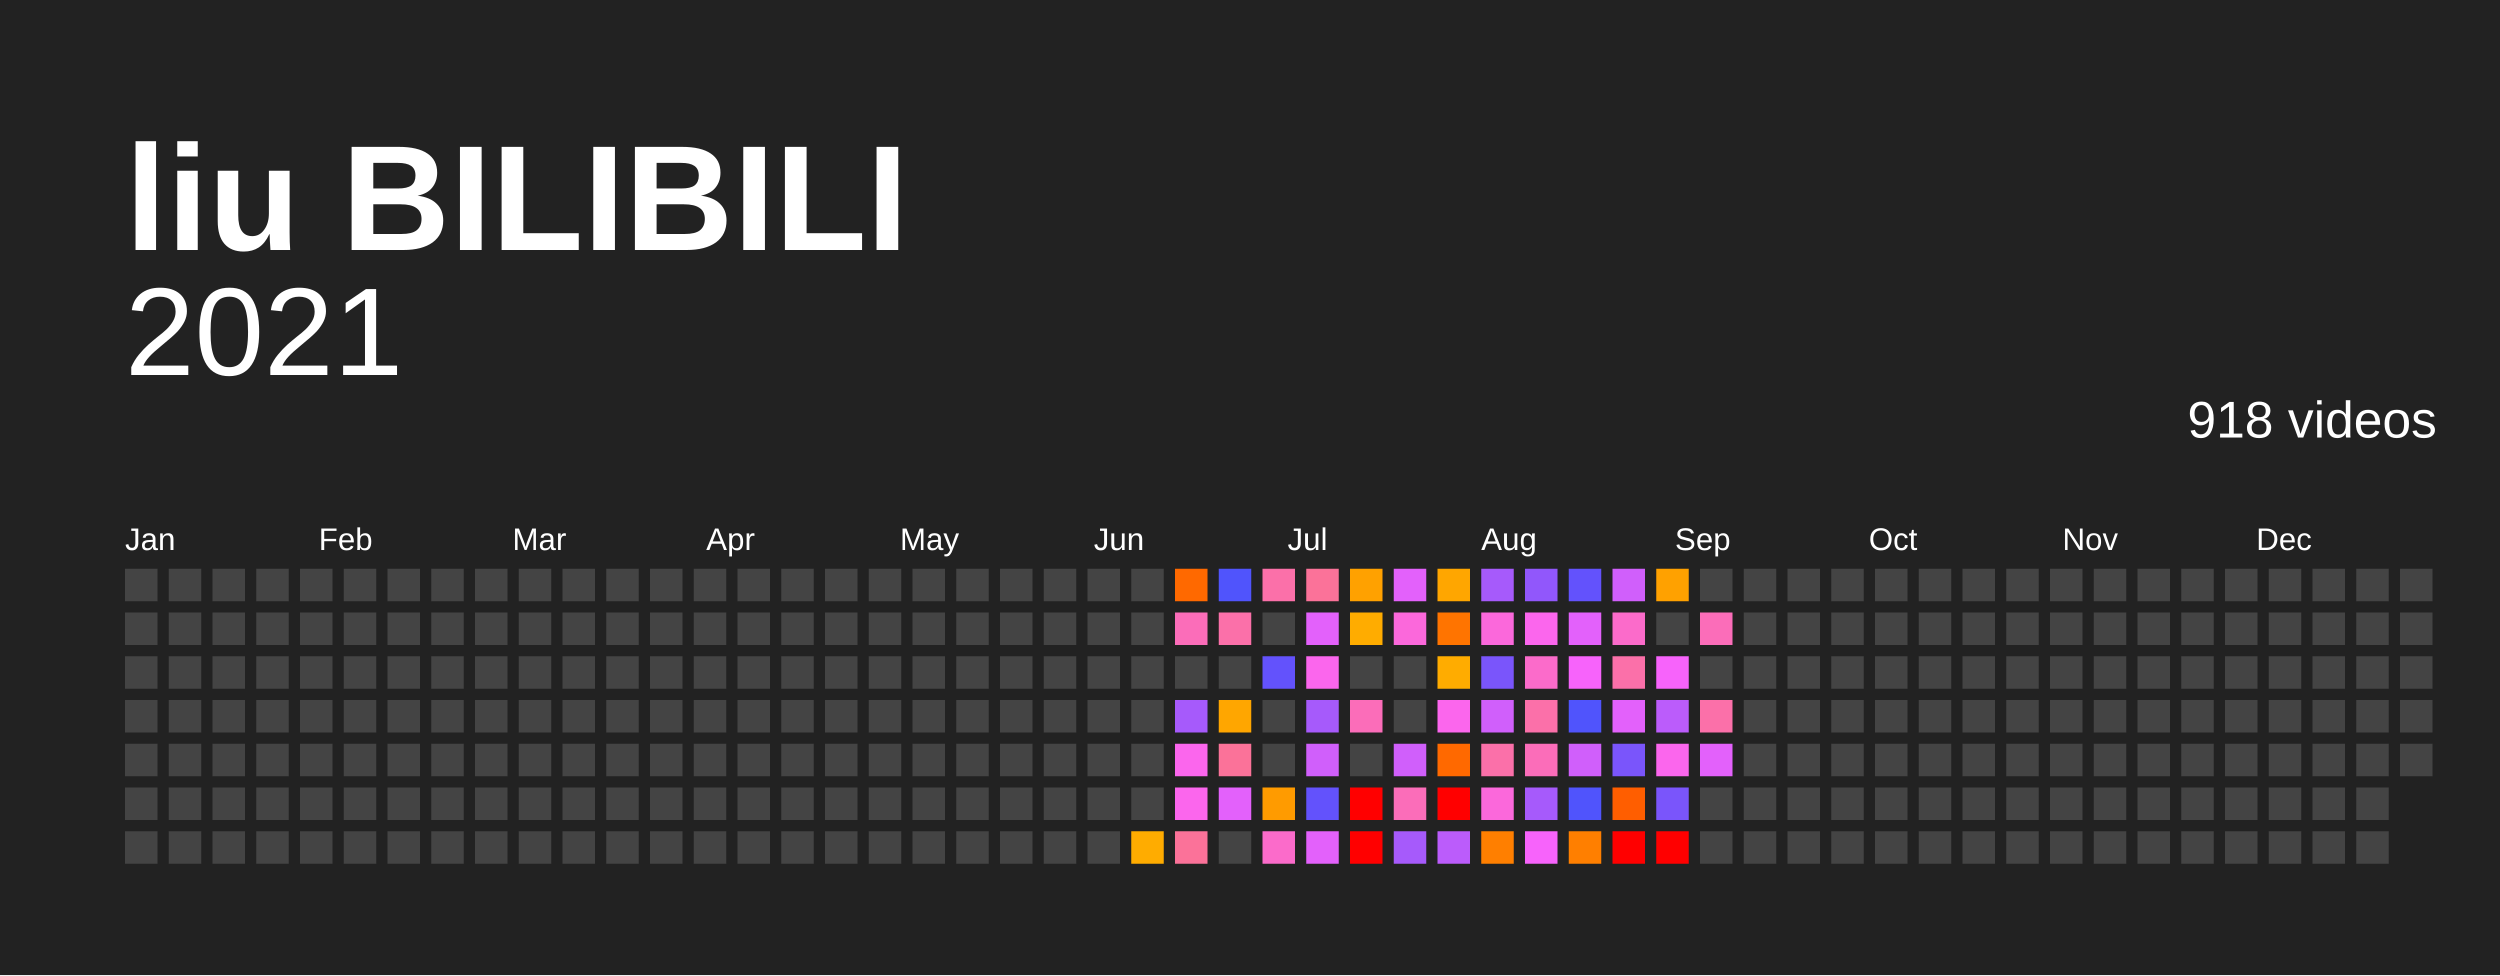
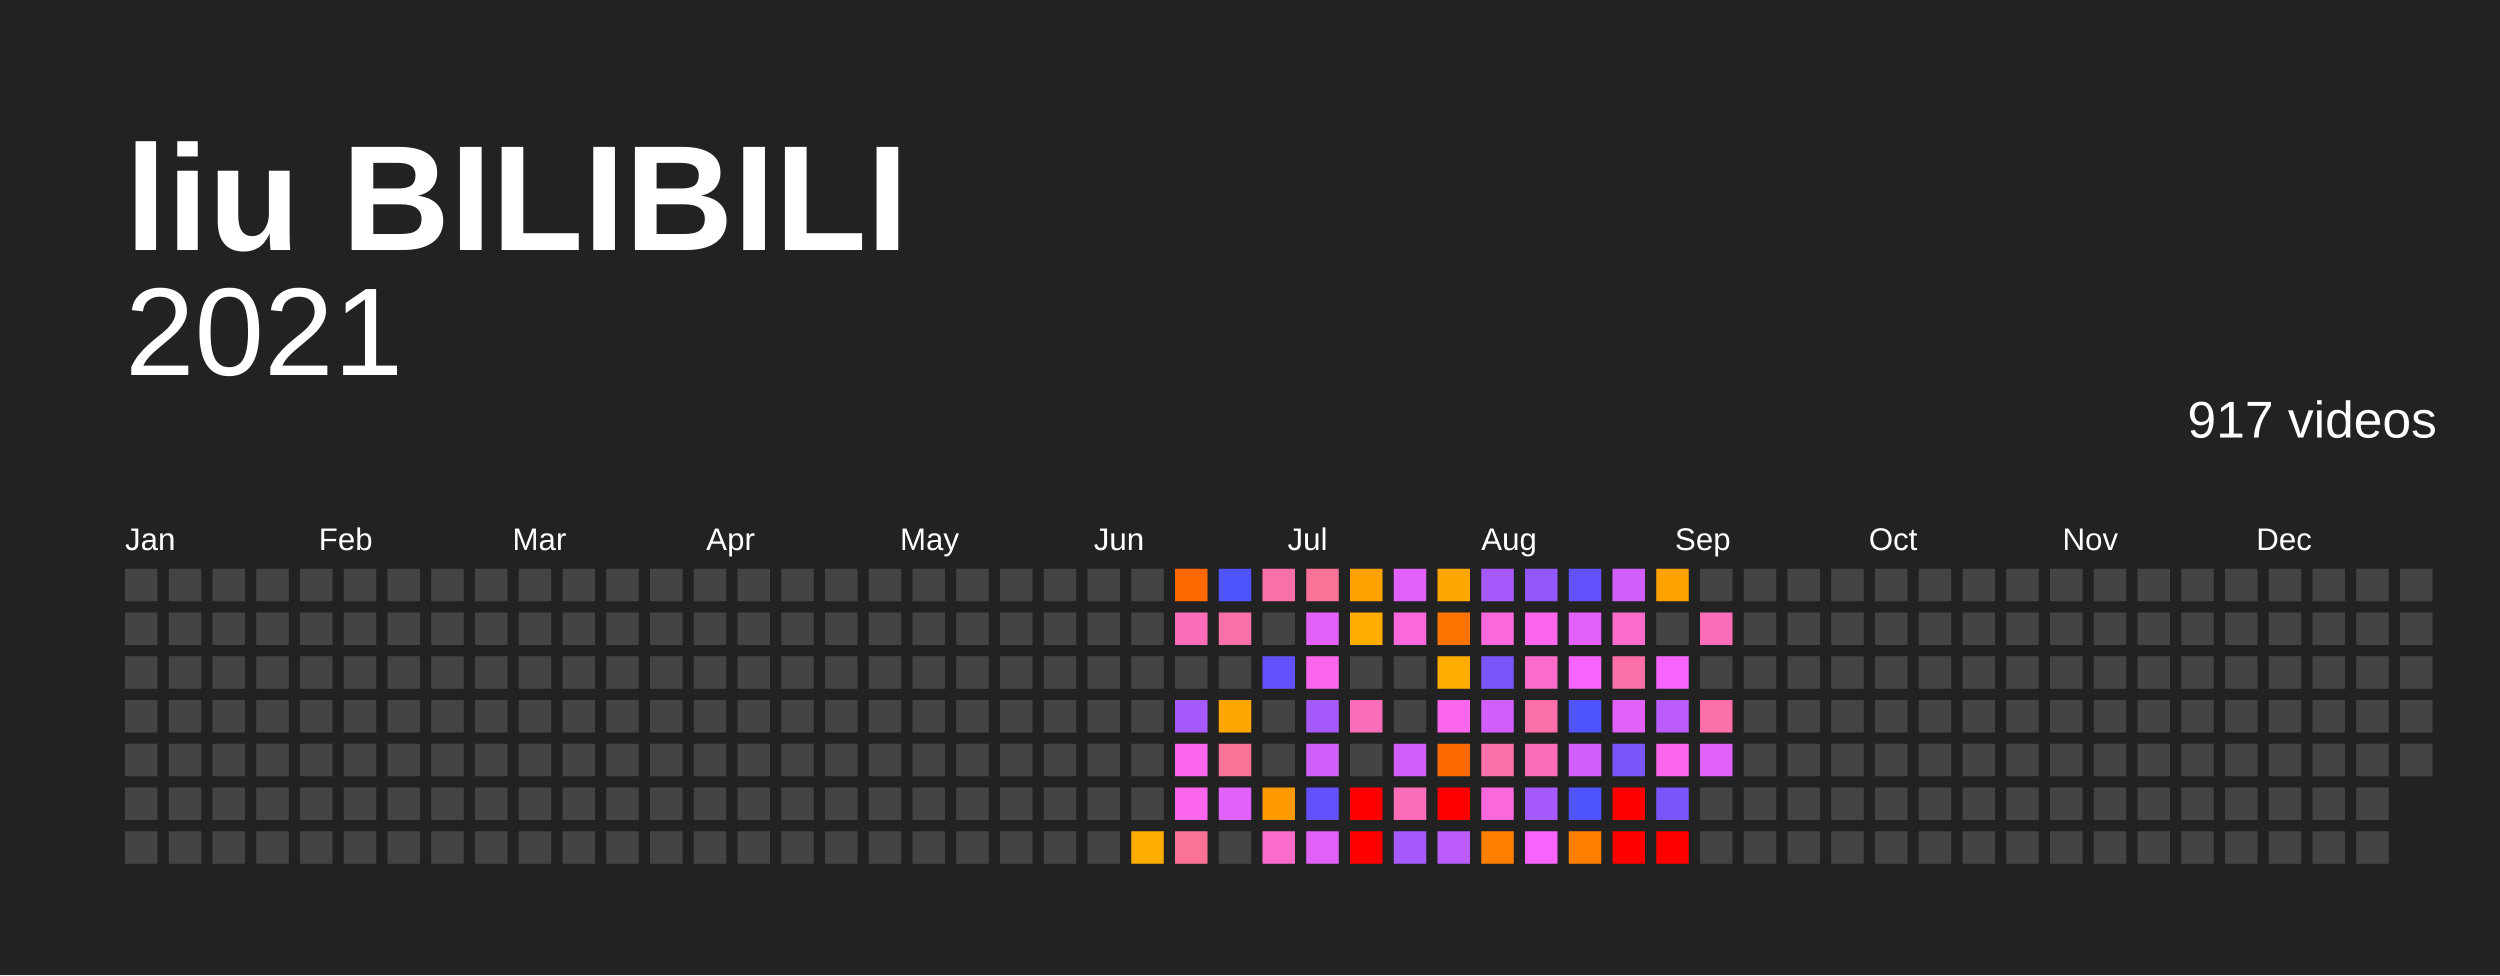
<svg xmlns="http://www.w3.org/2000/svg" baseProfile="full" height="78mm" version="1.1" viewBox="0,0,200,78" width="200mm">
  <defs />
  <rect fill="#222222" height="78" width="200" x="0" y="0" />
  <text fill="#FFFFFF" style="font-size:12px; font-family:Arial; font-weight:bold;" x="10" y="20">liu BILIBILI</text>
  <text alignment-baseline="hanging" fill="#FFFFFF" style="font-size:10.0px; font-family:Arial;" x="10" y="30">2021</text>
-   <text alignment-baseline="hanging" fill="#FFFFFF" style="font-size:4.125px; font-family:Arial;" x="175" y="35">918 videos</text>
+   <text alignment-baseline="hanging" fill="#FFFFFF" style="font-size:4.125px; font-family:Arial;" x="175" y="35">917 videos</text>
  <text fill="#FFFFFF" style="font-size:2.5px; font-family:Arial" x="10.0" y="44">Jan</text>
  <text fill="#FFFFFF" style="font-size:2.5px; font-family:Arial" x="25.5" y="44">Feb</text>
  <text fill="#FFFFFF" style="font-size:2.5px; font-family:Arial" x="41.0" y="44">Mar</text>
  <text fill="#FFFFFF" style="font-size:2.5px; font-family:Arial" x="56.5" y="44">Apr</text>
  <text fill="#FFFFFF" style="font-size:2.5px; font-family:Arial" x="72.0" y="44">May</text>
  <text fill="#FFFFFF" style="font-size:2.5px; font-family:Arial" x="87.5" y="44">Jun</text>
  <text fill="#FFFFFF" style="font-size:2.5px; font-family:Arial" x="103.0" y="44">Jul</text>
  <text fill="#FFFFFF" style="font-size:2.5px; font-family:Arial" x="118.5" y="44">Aug</text>
  <text fill="#FFFFFF" style="font-size:2.5px; font-family:Arial" x="134.0" y="44">Sep</text>
  <text fill="#FFFFFF" style="font-size:2.5px; font-family:Arial" x="149.5" y="44">Oct</text>
  <text fill="#FFFFFF" style="font-size:2.5px; font-family:Arial" x="165.0" y="44">Nov</text>
  <text fill="#FFFFFF" style="font-size:2.5px; font-family:Arial" x="180.5" y="44">Dec</text>
  <rect fill="#444444" height="2.6" width="2.6" x="10.0" y="45.5" />
  <rect fill="#444444" height="2.6" width="2.6" x="10.0" y="49.0" />
  <rect fill="#444444" height="2.6" width="2.6" x="10.0" y="52.5" />
  <rect fill="#444444" height="2.6" width="2.6" x="10.0" y="56.0" />
  <rect fill="#444444" height="2.6" width="2.6" x="10.0" y="59.5" />
  <rect fill="#444444" height="2.6" width="2.6" x="10.0" y="63.0" />
  <rect fill="#444444" height="2.6" width="2.6" x="10.0" y="66.5" />
  <rect fill="#444444" height="2.6" width="2.6" x="13.5" y="45.5" />
  <rect fill="#444444" height="2.6" width="2.6" x="13.5" y="49.0" />
  <rect fill="#444444" height="2.6" width="2.6" x="13.5" y="52.5" />
  <rect fill="#444444" height="2.6" width="2.6" x="13.5" y="56.0" />
  <rect fill="#444444" height="2.6" width="2.6" x="13.5" y="59.5" />
  <rect fill="#444444" height="2.6" width="2.6" x="13.5" y="63.0" />
  <rect fill="#444444" height="2.6" width="2.6" x="13.5" y="66.5" />
  <rect fill="#444444" height="2.6" width="2.6" x="17.0" y="45.5" />
  <rect fill="#444444" height="2.6" width="2.6" x="17.0" y="49.0" />
  <rect fill="#444444" height="2.6" width="2.6" x="17.0" y="52.5" />
  <rect fill="#444444" height="2.6" width="2.6" x="17.0" y="56.0" />
  <rect fill="#444444" height="2.6" width="2.6" x="17.0" y="59.5" />
  <rect fill="#444444" height="2.6" width="2.6" x="17.0" y="63.0" />
  <rect fill="#444444" height="2.6" width="2.6" x="17.0" y="66.5" />
  <rect fill="#444444" height="2.6" width="2.6" x="20.5" y="45.5" />
  <rect fill="#444444" height="2.6" width="2.6" x="20.5" y="49.0" />
  <rect fill="#444444" height="2.6" width="2.6" x="20.5" y="52.5" />
  <rect fill="#444444" height="2.6" width="2.6" x="20.5" y="56.0" />
  <rect fill="#444444" height="2.6" width="2.6" x="20.5" y="59.5" />
  <rect fill="#444444" height="2.6" width="2.6" x="20.5" y="63.0" />
  <rect fill="#444444" height="2.6" width="2.6" x="20.5" y="66.5" />
  <rect fill="#444444" height="2.6" width="2.6" x="24.0" y="45.5" />
  <rect fill="#444444" height="2.6" width="2.6" x="24.0" y="49.0" />
  <rect fill="#444444" height="2.6" width="2.6" x="24.0" y="52.5" />
  <rect fill="#444444" height="2.6" width="2.6" x="24.0" y="56.0" />
  <rect fill="#444444" height="2.6" width="2.6" x="24.0" y="59.5" />
  <rect fill="#444444" height="2.6" width="2.6" x="24.0" y="63.0" />
  <rect fill="#444444" height="2.6" width="2.6" x="24.0" y="66.5" />
  <rect fill="#444444" height="2.6" width="2.6" x="27.5" y="45.5" />
  <rect fill="#444444" height="2.6" width="2.6" x="27.5" y="49.0" />
  <rect fill="#444444" height="2.6" width="2.6" x="27.5" y="52.5" />
  <rect fill="#444444" height="2.6" width="2.6" x="27.5" y="56.0" />
  <rect fill="#444444" height="2.6" width="2.6" x="27.5" y="59.5" />
  <rect fill="#444444" height="2.6" width="2.6" x="27.5" y="63.0" />
  <rect fill="#444444" height="2.6" width="2.6" x="27.5" y="66.5" />
  <rect fill="#444444" height="2.6" width="2.6" x="31.0" y="45.5" />
  <rect fill="#444444" height="2.6" width="2.6" x="31.0" y="49.0" />
  <rect fill="#444444" height="2.6" width="2.6" x="31.0" y="52.5" />
  <rect fill="#444444" height="2.6" width="2.6" x="31.0" y="56.0" />
  <rect fill="#444444" height="2.6" width="2.6" x="31.0" y="59.5" />
  <rect fill="#444444" height="2.6" width="2.6" x="31.0" y="63.0" />
  <rect fill="#444444" height="2.6" width="2.6" x="31.0" y="66.5" />
  <rect fill="#444444" height="2.6" width="2.6" x="34.5" y="45.5" />
  <rect fill="#444444" height="2.6" width="2.6" x="34.5" y="49.0" />
  <rect fill="#444444" height="2.6" width="2.6" x="34.5" y="52.5" />
  <rect fill="#444444" height="2.6" width="2.6" x="34.5" y="56.0" />
  <rect fill="#444444" height="2.6" width="2.6" x="34.5" y="59.5" />
  <rect fill="#444444" height="2.6" width="2.6" x="34.5" y="63.0" />
  <rect fill="#444444" height="2.6" width="2.6" x="34.5" y="66.5" />
  <rect fill="#444444" height="2.6" width="2.6" x="38.0" y="45.5" />
  <rect fill="#444444" height="2.6" width="2.6" x="38.0" y="49.0" />
  <rect fill="#444444" height="2.6" width="2.6" x="38.0" y="52.5" />
  <rect fill="#444444" height="2.6" width="2.6" x="38.0" y="56.0" />
  <rect fill="#444444" height="2.6" width="2.6" x="38.0" y="59.5" />
  <rect fill="#444444" height="2.6" width="2.6" x="38.0" y="63.0" />
  <rect fill="#444444" height="2.6" width="2.6" x="38.0" y="66.5" />
  <rect fill="#444444" height="2.6" width="2.6" x="41.5" y="45.5" />
  <rect fill="#444444" height="2.6" width="2.6" x="41.5" y="49.0" />
  <rect fill="#444444" height="2.6" width="2.6" x="41.5" y="52.5" />
  <rect fill="#444444" height="2.6" width="2.6" x="41.5" y="56.0" />
  <rect fill="#444444" height="2.6" width="2.6" x="41.5" y="59.5" />
  <rect fill="#444444" height="2.6" width="2.6" x="41.5" y="63.0" />
  <rect fill="#444444" height="2.6" width="2.6" x="41.5" y="66.5" />
  <rect fill="#444444" height="2.6" width="2.6" x="45.0" y="45.5" />
  <rect fill="#444444" height="2.6" width="2.6" x="45.0" y="49.0" />
  <rect fill="#444444" height="2.6" width="2.6" x="45.0" y="52.5" />
  <rect fill="#444444" height="2.6" width="2.6" x="45.0" y="56.0" />
  <rect fill="#444444" height="2.6" width="2.6" x="45.0" y="59.5" />
  <rect fill="#444444" height="2.6" width="2.6" x="45.0" y="63.0" />
  <rect fill="#444444" height="2.6" width="2.6" x="45.0" y="66.5" />
  <rect fill="#444444" height="2.6" width="2.6" x="48.5" y="45.5" />
  <rect fill="#444444" height="2.6" width="2.6" x="48.5" y="49.0" />
  <rect fill="#444444" height="2.6" width="2.6" x="48.5" y="52.5" />
  <rect fill="#444444" height="2.6" width="2.6" x="48.5" y="56.0" />
  <rect fill="#444444" height="2.6" width="2.6" x="48.5" y="59.5" />
  <rect fill="#444444" height="2.6" width="2.6" x="48.5" y="63.0" />
  <rect fill="#444444" height="2.6" width="2.6" x="48.5" y="66.5" />
  <rect fill="#444444" height="2.6" width="2.6" x="52.0" y="45.5" />
  <rect fill="#444444" height="2.6" width="2.6" x="52.0" y="49.0" />
  <rect fill="#444444" height="2.6" width="2.6" x="52.0" y="52.5" />
  <rect fill="#444444" height="2.6" width="2.6" x="52.0" y="56.0" />
  <rect fill="#444444" height="2.6" width="2.6" x="52.0" y="59.5" />
  <rect fill="#444444" height="2.6" width="2.6" x="52.0" y="63.0" />
  <rect fill="#444444" height="2.6" width="2.6" x="52.0" y="66.5" />
  <rect fill="#444444" height="2.6" width="2.6" x="55.5" y="45.5" />
  <rect fill="#444444" height="2.6" width="2.6" x="55.5" y="49.0" />
  <rect fill="#444444" height="2.6" width="2.6" x="55.5" y="52.5" />
  <rect fill="#444444" height="2.6" width="2.6" x="55.5" y="56.0" />
  <rect fill="#444444" height="2.6" width="2.6" x="55.5" y="59.5" />
  <rect fill="#444444" height="2.6" width="2.6" x="55.5" y="63.0" />
  <rect fill="#444444" height="2.6" width="2.6" x="55.5" y="66.5" />
  <rect fill="#444444" height="2.6" width="2.6" x="59.0" y="45.5" />
  <rect fill="#444444" height="2.6" width="2.6" x="59.0" y="49.0" />
  <rect fill="#444444" height="2.6" width="2.6" x="59.0" y="52.5" />
  <rect fill="#444444" height="2.6" width="2.6" x="59.0" y="56.0" />
  <rect fill="#444444" height="2.6" width="2.6" x="59.0" y="59.5" />
  <rect fill="#444444" height="2.6" width="2.6" x="59.0" y="63.0" />
  <rect fill="#444444" height="2.6" width="2.6" x="59.0" y="66.5" />
  <rect fill="#444444" height="2.6" width="2.6" x="62.5" y="45.5" />
  <rect fill="#444444" height="2.6" width="2.6" x="62.5" y="49.0" />
  <rect fill="#444444" height="2.6" width="2.6" x="62.5" y="52.5" />
  <rect fill="#444444" height="2.6" width="2.6" x="62.5" y="56.0" />
  <rect fill="#444444" height="2.6" width="2.6" x="62.5" y="59.5" />
  <rect fill="#444444" height="2.6" width="2.6" x="62.5" y="63.0" />
  <rect fill="#444444" height="2.6" width="2.6" x="62.5" y="66.5" />
  <rect fill="#444444" height="2.6" width="2.6" x="66.0" y="45.5" />
  <rect fill="#444444" height="2.6" width="2.6" x="66.0" y="49.0" />
  <rect fill="#444444" height="2.6" width="2.6" x="66.0" y="52.5" />
  <rect fill="#444444" height="2.6" width="2.6" x="66.0" y="56.0" />
  <rect fill="#444444" height="2.6" width="2.6" x="66.0" y="59.5" />
  <rect fill="#444444" height="2.6" width="2.6" x="66.0" y="63.0" />
  <rect fill="#444444" height="2.6" width="2.6" x="66.0" y="66.5" />
  <rect fill="#444444" height="2.6" width="2.6" x="69.5" y="45.5" />
  <rect fill="#444444" height="2.6" width="2.6" x="69.5" y="49.0" />
  <rect fill="#444444" height="2.6" width="2.6" x="69.5" y="52.5" />
  <rect fill="#444444" height="2.6" width="2.6" x="69.5" y="56.0" />
  <rect fill="#444444" height="2.6" width="2.6" x="69.5" y="59.5" />
  <rect fill="#444444" height="2.6" width="2.6" x="69.5" y="63.0" />
  <rect fill="#444444" height="2.6" width="2.6" x="69.5" y="66.5" />
  <rect fill="#444444" height="2.6" width="2.6" x="73.0" y="45.5" />
  <rect fill="#444444" height="2.6" width="2.6" x="73.0" y="49.0" />
  <rect fill="#444444" height="2.6" width="2.6" x="73.0" y="52.5" />
  <rect fill="#444444" height="2.6" width="2.6" x="73.0" y="56.0" />
  <rect fill="#444444" height="2.6" width="2.6" x="73.0" y="59.5" />
  <rect fill="#444444" height="2.6" width="2.6" x="73.0" y="63.0" />
  <rect fill="#444444" height="2.6" width="2.6" x="73.0" y="66.5" />
  <rect fill="#444444" height="2.6" width="2.6" x="76.5" y="45.5" />
  <rect fill="#444444" height="2.6" width="2.6" x="76.5" y="49.0" />
  <rect fill="#444444" height="2.6" width="2.6" x="76.5" y="52.5" />
  <rect fill="#444444" height="2.6" width="2.6" x="76.5" y="56.0" />
  <rect fill="#444444" height="2.6" width="2.6" x="76.5" y="59.5" />
  <rect fill="#444444" height="2.6" width="2.6" x="76.5" y="63.0" />
  <rect fill="#444444" height="2.6" width="2.6" x="76.5" y="66.5" />
  <rect fill="#444444" height="2.6" width="2.6" x="80.0" y="45.5" />
  <rect fill="#444444" height="2.6" width="2.6" x="80.0" y="49.0" />
  <rect fill="#444444" height="2.6" width="2.6" x="80.0" y="52.5" />
  <rect fill="#444444" height="2.6" width="2.6" x="80.0" y="56.0" />
  <rect fill="#444444" height="2.6" width="2.6" x="80.0" y="59.5" />
  <rect fill="#444444" height="2.6" width="2.6" x="80.0" y="63.0" />
  <rect fill="#444444" height="2.6" width="2.6" x="80.0" y="66.5" />
  <rect fill="#444444" height="2.6" width="2.6" x="83.5" y="45.5" />
  <rect fill="#444444" height="2.6" width="2.6" x="83.5" y="49.0" />
  <rect fill="#444444" height="2.6" width="2.6" x="83.5" y="52.5" />
  <rect fill="#444444" height="2.6" width="2.6" x="83.5" y="56.0" />
  <rect fill="#444444" height="2.6" width="2.6" x="83.5" y="59.5" />
  <rect fill="#444444" height="2.6" width="2.6" x="83.5" y="63.0" />
  <rect fill="#444444" height="2.6" width="2.6" x="83.5" y="66.5" />
  <rect fill="#444444" height="2.6" width="2.6" x="87.0" y="45.5" />
  <rect fill="#444444" height="2.6" width="2.6" x="87.0" y="49.0" />
  <rect fill="#444444" height="2.6" width="2.6" x="87.0" y="52.5" />
  <rect fill="#444444" height="2.6" width="2.6" x="87.0" y="56.0" />
  <rect fill="#444444" height="2.6" width="2.6" x="87.0" y="59.5" />
  <rect fill="#444444" height="2.6" width="2.6" x="87.0" y="63.0" />
  <rect fill="#444444" height="2.6" width="2.6" x="87.0" y="66.5" />
  <rect fill="#444444" height="2.6" width="2.6" x="90.5" y="45.5" />
  <rect fill="#444444" height="2.6" width="2.6" x="90.5" y="49.0" />
  <rect fill="#444444" height="2.6" width="2.6" x="90.5" y="52.5" />
  <rect fill="#444444" height="2.6" width="2.6" x="90.5" y="56.0" />
  <rect fill="#444444" height="2.6" width="2.6" x="90.5" y="59.5" />
  <rect fill="#444444" height="2.6" width="2.6" x="90.5" y="63.0" />
  <rect fill="#ffac00" height="2.6" width="2.6" x="90.5" y="66.5" />
  <rect fill="#ff6900" height="2.6" width="2.6" x="94.0" y="45.5" />
  <rect fill="#fb6db9" height="2.6" width="2.6" x="94.0" y="49.0" />
  <rect fill="#444444" height="2.6" width="2.6" x="94.0" y="52.5" />
  <rect fill="#a65afb" height="2.6" width="2.6" x="94.0" y="56.0" />
  <rect fill="#fb66ed" height="2.6" width="2.6" x="94.0" y="59.5" />
  <rect fill="#fb66ed" height="2.6" width="2.6" x="94.0" y="63.0" />
  <rect fill="#fb7299" height="2.6" width="2.6" x="94.0" y="66.5" />
  <rect fill="#5054fc" height="2.6" width="2.6" x="97.5" y="45.5" />
  <rect fill="#fb70a9" height="2.6" width="2.6" x="97.5" y="49.0" />
  <rect fill="#444444" height="2.6" width="2.6" x="97.5" y="52.5" />
  <rect fill="#ffa600" height="2.6" width="2.6" x="97.5" y="56.0" />
  <rect fill="#fb7299" height="2.6" width="2.6" x="97.5" y="59.5" />
  <rect fill="#e361fb" height="2.6" width="2.6" x="97.5" y="63.0" />
  <rect fill="#444444" height="2.6" width="2.6" x="97.5" y="66.5" />
  <rect fill="#fb70a9" height="2.6" width="2.6" x="101.0" y="45.5" />
  <rect fill="#444444" height="2.6" width="2.6" x="101.0" y="49.0" />
  <rect fill="#6352fc" height="2.6" width="2.6" x="101.0" y="52.5" />
  <rect fill="#444444" height="2.6" width="2.6" x="101.0" y="56.0" />
  <rect fill="#444444" height="2.6" width="2.6" x="101.0" y="59.5" />
  <rect fill="#ff9b00" height="2.6" width="2.6" x="101.0" y="63.0" />
  <rect fill="#fb6bca" height="2.6" width="2.6" x="101.0" y="66.5" />
  <rect fill="#fb7299" height="2.6" width="2.6" x="104.5" y="45.5" />
  <rect fill="#e361fb" height="2.6" width="2.6" x="104.5" y="49.0" />
  <rect fill="#fb66ed" height="2.6" width="2.6" x="104.5" y="52.5" />
  <rect fill="#a65afb" height="2.6" width="2.6" x="104.5" y="56.0" />
  <rect fill="#d05ffb" height="2.6" width="2.6" x="104.5" y="59.5" />
  <rect fill="#6352fc" height="2.6" width="2.6" x="104.5" y="63.0" />
  <rect fill="#e361fb" height="2.6" width="2.6" x="104.5" y="66.5" />
  <rect fill="#ffa100" height="2.6" width="2.6" x="108.0" y="45.5" />
  <rect fill="#ffac00" height="2.6" width="2.6" x="108.0" y="49.0" />
  <rect fill="#444444" height="2.6" width="2.6" x="108.0" y="52.5" />
  <rect fill="#fb6db9" height="2.6" width="2.6" x="108.0" y="56.0" />
  <rect fill="#444444" height="2.6" width="2.6" x="108.0" y="59.5" />
  <rect fill="red" height="2.6" width="2.6" x="108.0" y="63.0" />
  <rect fill="red" height="2.6" width="2.6" x="108.0" y="66.5" />
  <rect fill="#e361fb" height="2.6" width="2.6" x="111.5" y="45.5" />
  <rect fill="#fb68db" height="2.6" width="2.6" x="111.5" y="49.0" />
  <rect fill="#444444" height="2.6" width="2.6" x="111.5" y="52.5" />
  <rect fill="#444444" height="2.6" width="2.6" x="111.5" y="56.0" />
  <rect fill="#d05ffb" height="2.6" width="2.6" x="111.5" y="59.5" />
  <rect fill="#fb6db9" height="2.6" width="2.6" x="111.5" y="63.0" />
  <rect fill="#a65afb" height="2.6" width="2.6" x="111.5" y="66.5" />
  <rect fill="#ffa600" height="2.6" width="2.6" x="115.0" y="45.5" />
  <rect fill="#ff7400" height="2.6" width="2.6" x="115.0" y="49.0" />
  <rect fill="#ffac00" height="2.6" width="2.6" x="115.0" y="52.5" />
  <rect fill="#fb66ed" height="2.6" width="2.6" x="115.0" y="56.0" />
  <rect fill="#ff6900" height="2.6" width="2.6" x="115.0" y="59.5" />
  <rect fill="red" height="2.6" width="2.6" x="115.0" y="63.0" />
  <rect fill="#bb5cfb" height="2.6" width="2.6" x="115.0" y="66.5" />
  <rect fill="#a65afb" height="2.6" width="2.6" x="118.5" y="45.5" />
  <rect fill="#fb68db" height="2.6" width="2.6" x="118.5" y="49.0" />
  <rect fill="#7a55fb" height="2.6" width="2.6" x="118.5" y="52.5" />
  <rect fill="#d05ffb" height="2.6" width="2.6" x="118.5" y="56.0" />
  <rect fill="#fb70a9" height="2.6" width="2.6" x="118.5" y="59.5" />
  <rect fill="#fb68db" height="2.6" width="2.6" x="118.5" y="63.0" />
  <rect fill="#ff7f00" height="2.6" width="2.6" x="118.5" y="66.5" />
  <rect fill="#9157fb" height="2.6" width="2.6" x="122.0" y="45.5" />
  <rect fill="#fb66ed" height="2.6" width="2.6" x="122.0" y="49.0" />
  <rect fill="#fb6bca" height="2.6" width="2.6" x="122.0" y="52.5" />
  <rect fill="#fb70a9" height="2.6" width="2.6" x="122.0" y="56.0" />
  <rect fill="#fb6db9" height="2.6" width="2.6" x="122.0" y="59.5" />
  <rect fill="#a65afb" height="2.6" width="2.6" x="122.0" y="63.0" />
  <rect fill="#f763fb" height="2.6" width="2.6" x="122.0" y="66.5" />
  <rect fill="#6352fc" height="2.6" width="2.6" x="125.5" y="45.5" />
  <rect fill="#e361fb" height="2.6" width="2.6" x="125.5" y="49.0" />
  <rect fill="#f763fb" height="2.6" width="2.6" x="125.5" y="52.5" />
  <rect fill="#5054fc" height="2.6" width="2.6" x="125.5" y="56.0" />
  <rect fill="#d05ffb" height="2.6" width="2.6" x="125.5" y="59.5" />
  <rect fill="#5054fc" height="2.6" width="2.6" x="125.5" y="63.0" />
  <rect fill="#ff7f00" height="2.6" width="2.6" x="125.5" y="66.5" />
  <rect fill="#d05ffb" height="2.6" width="2.6" x="129.0" y="45.5" />
  <rect fill="#fb6bca" height="2.6" width="2.6" x="129.0" y="49.0" />
  <rect fill="#fb70a9" height="2.6" width="2.6" x="129.0" y="52.5" />
  <rect fill="#e361fb" height="2.6" width="2.6" x="129.0" y="56.0" />
  <rect fill="#7a55fb" height="2.6" width="2.6" x="129.0" y="59.5" />
-   <rect fill="#ff5e00" height="2.6" width="2.6" x="129.0" y="63.0" />
+   <rect fill="red" height="2.6" width="2.6" x="129.0" y="63.0" />
  <rect fill="red" height="2.6" width="2.6" x="129.0" y="66.5" />
  <rect fill="#ffa100" height="2.6" width="2.6" x="132.5" y="45.5" />
  <rect fill="#444444" height="2.6" width="2.6" x="132.5" y="49.0" />
  <rect fill="#f763fb" height="2.6" width="2.6" x="132.5" y="52.5" />
  <rect fill="#bb5cfb" height="2.6" width="2.6" x="132.5" y="56.0" />
  <rect fill="#fb66ed" height="2.6" width="2.6" x="132.5" y="59.5" />
  <rect fill="#7a55fb" height="2.6" width="2.6" x="132.5" y="63.0" />
  <rect fill="red" height="2.6" width="2.6" x="132.5" y="66.5" />
  <rect fill="#444444" height="2.6" width="2.6" x="136.0" y="45.5" />
  <rect fill="#fb6db9" height="2.6" width="2.6" x="136.0" y="49.0" />
  <rect fill="#444444" height="2.6" width="2.6" x="136.0" y="52.5" />
  <rect fill="#fb70a9" height="2.6" width="2.6" x="136.0" y="56.0" />
  <rect fill="#e361fb" height="2.6" width="2.6" x="136.0" y="59.5" />
  <rect fill="#444444" height="2.6" width="2.6" x="136.0" y="63.0" />
  <rect fill="#444444" height="2.6" width="2.6" x="136.0" y="66.5" />
  <rect fill="#444444" height="2.6" width="2.6" x="139.5" y="45.5" />
  <rect fill="#444444" height="2.6" width="2.6" x="139.5" y="49.0" />
  <rect fill="#444444" height="2.6" width="2.6" x="139.5" y="52.5" />
  <rect fill="#444444" height="2.6" width="2.6" x="139.5" y="56.0" />
  <rect fill="#444444" height="2.6" width="2.6" x="139.5" y="59.5" />
  <rect fill="#444444" height="2.6" width="2.6" x="139.5" y="63.0" />
  <rect fill="#444444" height="2.6" width="2.6" x="139.5" y="66.5" />
  <rect fill="#444444" height="2.6" width="2.6" x="143.0" y="45.5" />
  <rect fill="#444444" height="2.6" width="2.6" x="143.0" y="49.0" />
  <rect fill="#444444" height="2.6" width="2.6" x="143.0" y="52.5" />
  <rect fill="#444444" height="2.6" width="2.6" x="143.0" y="56.0" />
  <rect fill="#444444" height="2.6" width="2.6" x="143.0" y="59.5" />
  <rect fill="#444444" height="2.6" width="2.6" x="143.0" y="63.0" />
  <rect fill="#444444" height="2.6" width="2.6" x="143.0" y="66.5" />
  <rect fill="#444444" height="2.6" width="2.6" x="146.5" y="45.5" />
  <rect fill="#444444" height="2.6" width="2.6" x="146.5" y="49.0" />
  <rect fill="#444444" height="2.6" width="2.6" x="146.5" y="52.5" />
  <rect fill="#444444" height="2.6" width="2.6" x="146.5" y="56.0" />
  <rect fill="#444444" height="2.6" width="2.6" x="146.5" y="59.5" />
  <rect fill="#444444" height="2.6" width="2.6" x="146.5" y="63.0" />
  <rect fill="#444444" height="2.6" width="2.6" x="146.5" y="66.5" />
  <rect fill="#444444" height="2.6" width="2.6" x="150.0" y="45.5" />
  <rect fill="#444444" height="2.6" width="2.6" x="150.0" y="49.0" />
  <rect fill="#444444" height="2.6" width="2.6" x="150.0" y="52.5" />
  <rect fill="#444444" height="2.6" width="2.6" x="150.0" y="56.0" />
  <rect fill="#444444" height="2.6" width="2.6" x="150.0" y="59.5" />
  <rect fill="#444444" height="2.6" width="2.6" x="150.0" y="63.0" />
  <rect fill="#444444" height="2.6" width="2.6" x="150.0" y="66.5" />
  <rect fill="#444444" height="2.6" width="2.6" x="153.5" y="45.5" />
  <rect fill="#444444" height="2.6" width="2.6" x="153.5" y="49.0" />
  <rect fill="#444444" height="2.6" width="2.6" x="153.5" y="52.5" />
  <rect fill="#444444" height="2.6" width="2.6" x="153.5" y="56.0" />
  <rect fill="#444444" height="2.6" width="2.6" x="153.5" y="59.5" />
  <rect fill="#444444" height="2.6" width="2.6" x="153.5" y="63.0" />
  <rect fill="#444444" height="2.6" width="2.6" x="153.5" y="66.5" />
  <rect fill="#444444" height="2.6" width="2.6" x="157.0" y="45.5" />
  <rect fill="#444444" height="2.6" width="2.6" x="157.0" y="49.0" />
  <rect fill="#444444" height="2.6" width="2.6" x="157.0" y="52.5" />
  <rect fill="#444444" height="2.6" width="2.6" x="157.0" y="56.0" />
  <rect fill="#444444" height="2.6" width="2.6" x="157.0" y="59.5" />
  <rect fill="#444444" height="2.6" width="2.6" x="157.0" y="63.0" />
  <rect fill="#444444" height="2.6" width="2.6" x="157.0" y="66.5" />
  <rect fill="#444444" height="2.6" width="2.6" x="160.5" y="45.5" />
  <rect fill="#444444" height="2.6" width="2.6" x="160.5" y="49.0" />
  <rect fill="#444444" height="2.6" width="2.6" x="160.5" y="52.5" />
  <rect fill="#444444" height="2.6" width="2.6" x="160.5" y="56.0" />
  <rect fill="#444444" height="2.6" width="2.6" x="160.5" y="59.5" />
  <rect fill="#444444" height="2.6" width="2.6" x="160.5" y="63.0" />
  <rect fill="#444444" height="2.6" width="2.6" x="160.5" y="66.5" />
  <rect fill="#444444" height="2.6" width="2.6" x="164.0" y="45.5" />
  <rect fill="#444444" height="2.6" width="2.6" x="164.0" y="49.0" />
  <rect fill="#444444" height="2.6" width="2.6" x="164.0" y="52.5" />
  <rect fill="#444444" height="2.6" width="2.6" x="164.0" y="56.0" />
  <rect fill="#444444" height="2.6" width="2.6" x="164.0" y="59.5" />
  <rect fill="#444444" height="2.6" width="2.6" x="164.0" y="63.0" />
  <rect fill="#444444" height="2.6" width="2.6" x="164.0" y="66.5" />
  <rect fill="#444444" height="2.6" width="2.6" x="167.5" y="45.5" />
  <rect fill="#444444" height="2.6" width="2.6" x="167.5" y="49.0" />
  <rect fill="#444444" height="2.6" width="2.6" x="167.5" y="52.5" />
  <rect fill="#444444" height="2.6" width="2.6" x="167.5" y="56.0" />
  <rect fill="#444444" height="2.6" width="2.6" x="167.5" y="59.5" />
  <rect fill="#444444" height="2.6" width="2.6" x="167.5" y="63.0" />
  <rect fill="#444444" height="2.6" width="2.6" x="167.5" y="66.5" />
  <rect fill="#444444" height="2.6" width="2.6" x="171.0" y="45.5" />
  <rect fill="#444444" height="2.6" width="2.6" x="171.0" y="49.0" />
  <rect fill="#444444" height="2.6" width="2.6" x="171.0" y="52.5" />
  <rect fill="#444444" height="2.6" width="2.6" x="171.0" y="56.0" />
  <rect fill="#444444" height="2.6" width="2.6" x="171.0" y="59.5" />
  <rect fill="#444444" height="2.6" width="2.6" x="171.0" y="63.0" />
  <rect fill="#444444" height="2.6" width="2.6" x="171.0" y="66.5" />
  <rect fill="#444444" height="2.6" width="2.6" x="174.5" y="45.5" />
  <rect fill="#444444" height="2.6" width="2.6" x="174.5" y="49.0" />
  <rect fill="#444444" height="2.6" width="2.6" x="174.5" y="52.5" />
  <rect fill="#444444" height="2.6" width="2.6" x="174.5" y="56.0" />
  <rect fill="#444444" height="2.6" width="2.6" x="174.5" y="59.5" />
  <rect fill="#444444" height="2.6" width="2.6" x="174.5" y="63.0" />
  <rect fill="#444444" height="2.6" width="2.6" x="174.5" y="66.5" />
  <rect fill="#444444" height="2.6" width="2.6" x="178.0" y="45.5" />
  <rect fill="#444444" height="2.6" width="2.6" x="178.0" y="49.0" />
  <rect fill="#444444" height="2.6" width="2.6" x="178.0" y="52.5" />
  <rect fill="#444444" height="2.6" width="2.6" x="178.0" y="56.0" />
  <rect fill="#444444" height="2.6" width="2.6" x="178.0" y="59.5" />
  <rect fill="#444444" height="2.6" width="2.6" x="178.0" y="63.0" />
  <rect fill="#444444" height="2.6" width="2.6" x="178.0" y="66.5" />
  <rect fill="#444444" height="2.6" width="2.6" x="181.5" y="45.5" />
  <rect fill="#444444" height="2.6" width="2.6" x="181.5" y="49.0" />
  <rect fill="#444444" height="2.6" width="2.6" x="181.5" y="52.5" />
  <rect fill="#444444" height="2.6" width="2.6" x="181.5" y="56.0" />
  <rect fill="#444444" height="2.6" width="2.6" x="181.5" y="59.5" />
  <rect fill="#444444" height="2.6" width="2.6" x="181.5" y="63.0" />
  <rect fill="#444444" height="2.6" width="2.6" x="181.5" y="66.5" />
  <rect fill="#444444" height="2.6" width="2.6" x="185.0" y="45.5" />
  <rect fill="#444444" height="2.6" width="2.6" x="185.0" y="49.0" />
  <rect fill="#444444" height="2.6" width="2.6" x="185.0" y="52.5" />
  <rect fill="#444444" height="2.6" width="2.6" x="185.0" y="56.0" />
  <rect fill="#444444" height="2.6" width="2.6" x="185.0" y="59.5" />
  <rect fill="#444444" height="2.6" width="2.6" x="185.0" y="63.0" />
  <rect fill="#444444" height="2.6" width="2.6" x="185.0" y="66.5" />
  <rect fill="#444444" height="2.6" width="2.6" x="188.5" y="45.5" />
  <rect fill="#444444" height="2.6" width="2.6" x="188.5" y="49.0" />
  <rect fill="#444444" height="2.6" width="2.6" x="188.5" y="52.5" />
  <rect fill="#444444" height="2.6" width="2.6" x="188.5" y="56.0" />
  <rect fill="#444444" height="2.6" width="2.6" x="188.5" y="59.5" />
  <rect fill="#444444" height="2.6" width="2.6" x="188.5" y="63.0" />
  <rect fill="#444444" height="2.6" width="2.6" x="188.5" y="66.5" />
  <rect fill="#444444" height="2.6" width="2.6" x="192.0" y="45.5" />
  <rect fill="#444444" height="2.6" width="2.6" x="192.0" y="49.0" />
  <rect fill="#444444" height="2.6" width="2.6" x="192.0" y="52.5" />
  <rect fill="#444444" height="2.6" width="2.6" x="192.0" y="56.0" />
  <rect fill="#444444" height="2.6" width="2.6" x="192.0" y="59.5" />
</svg>
